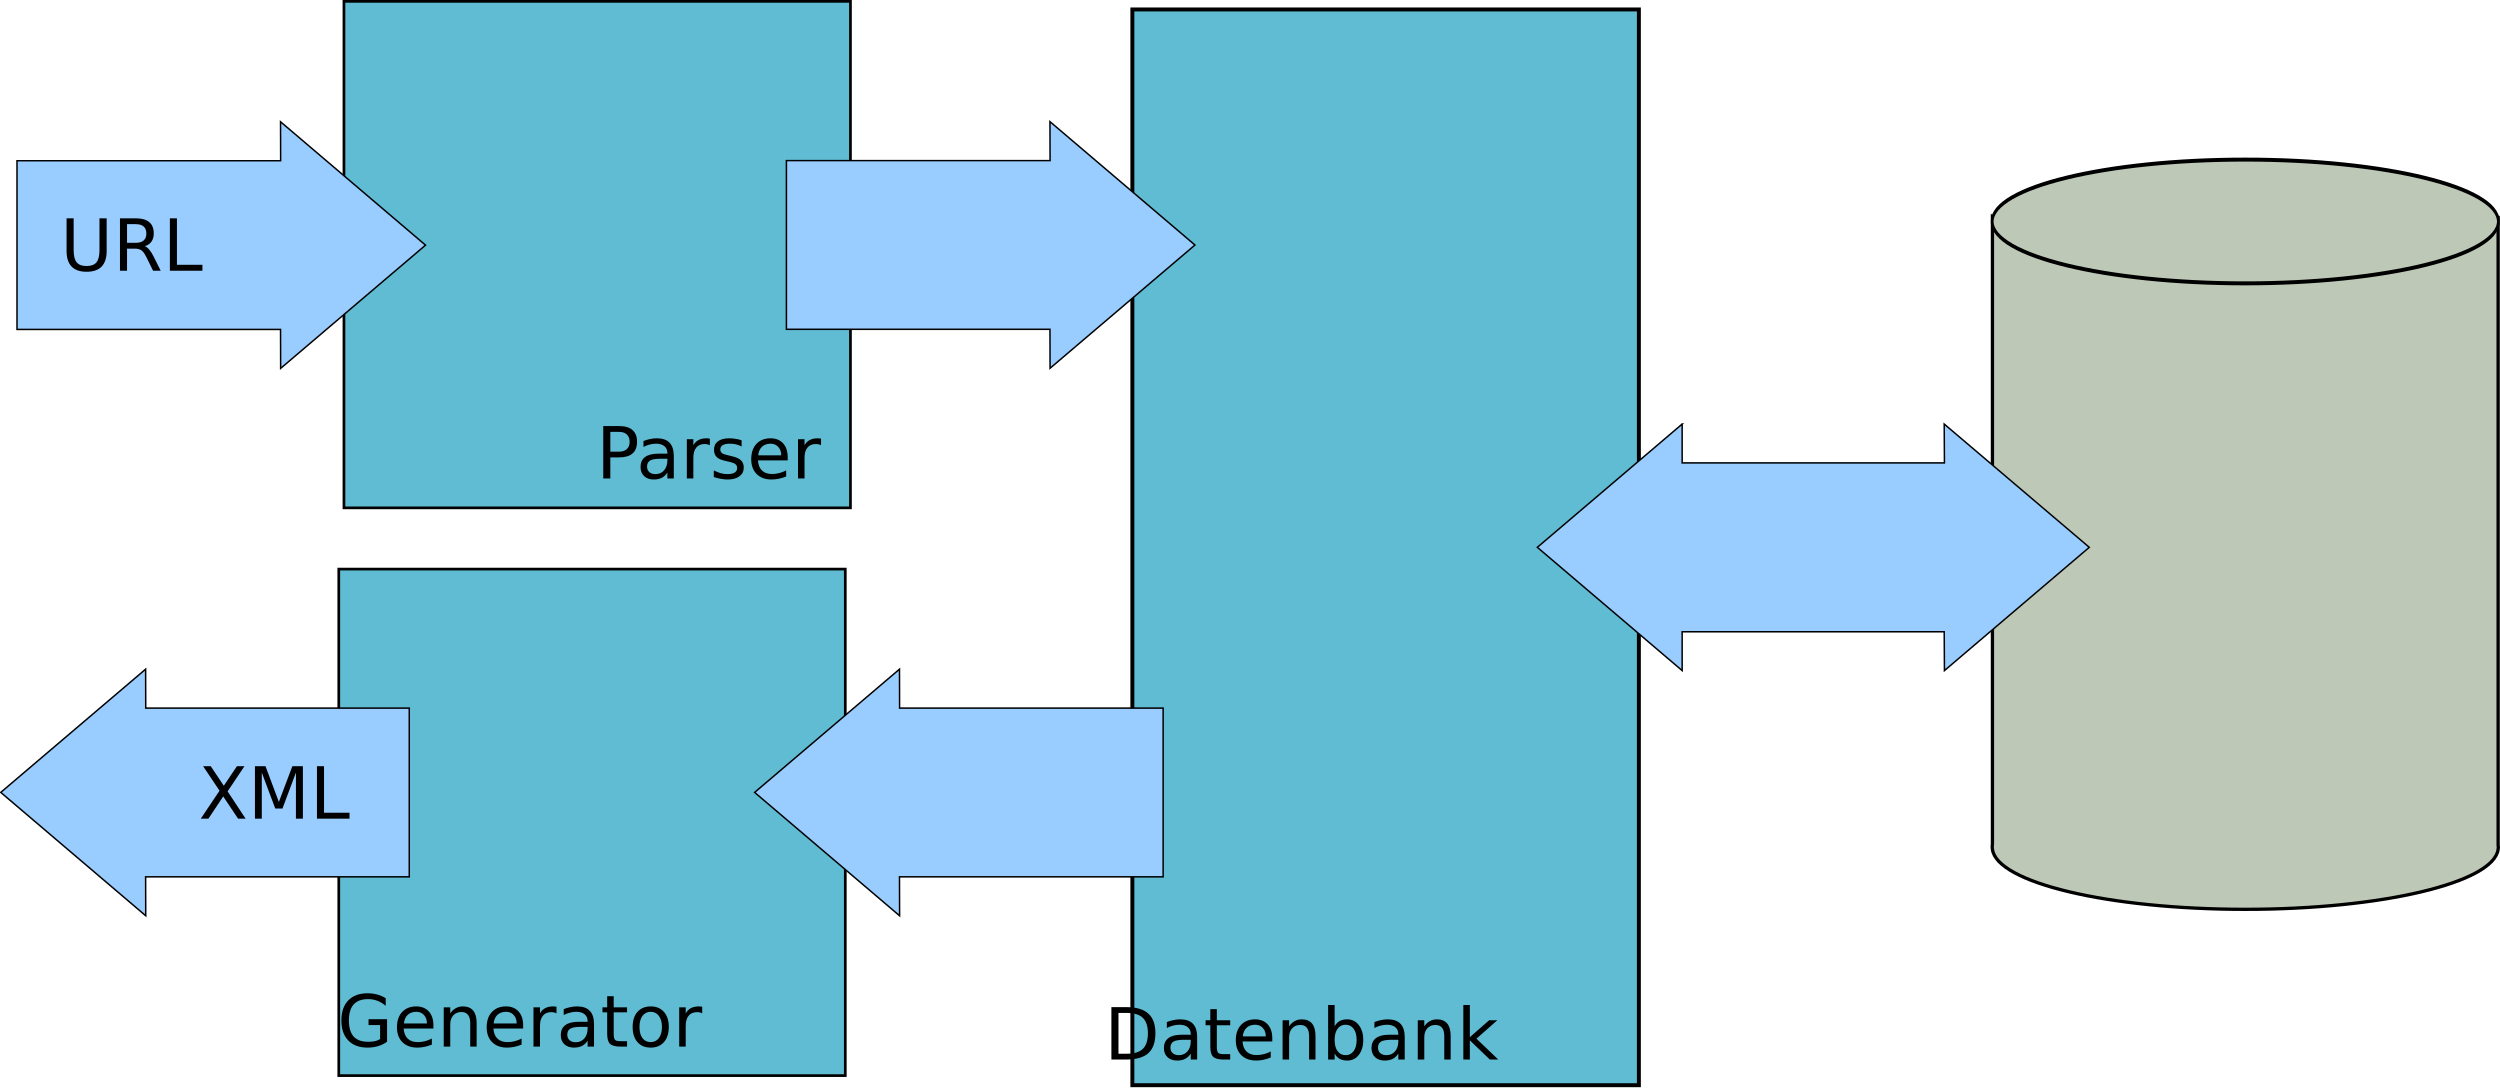
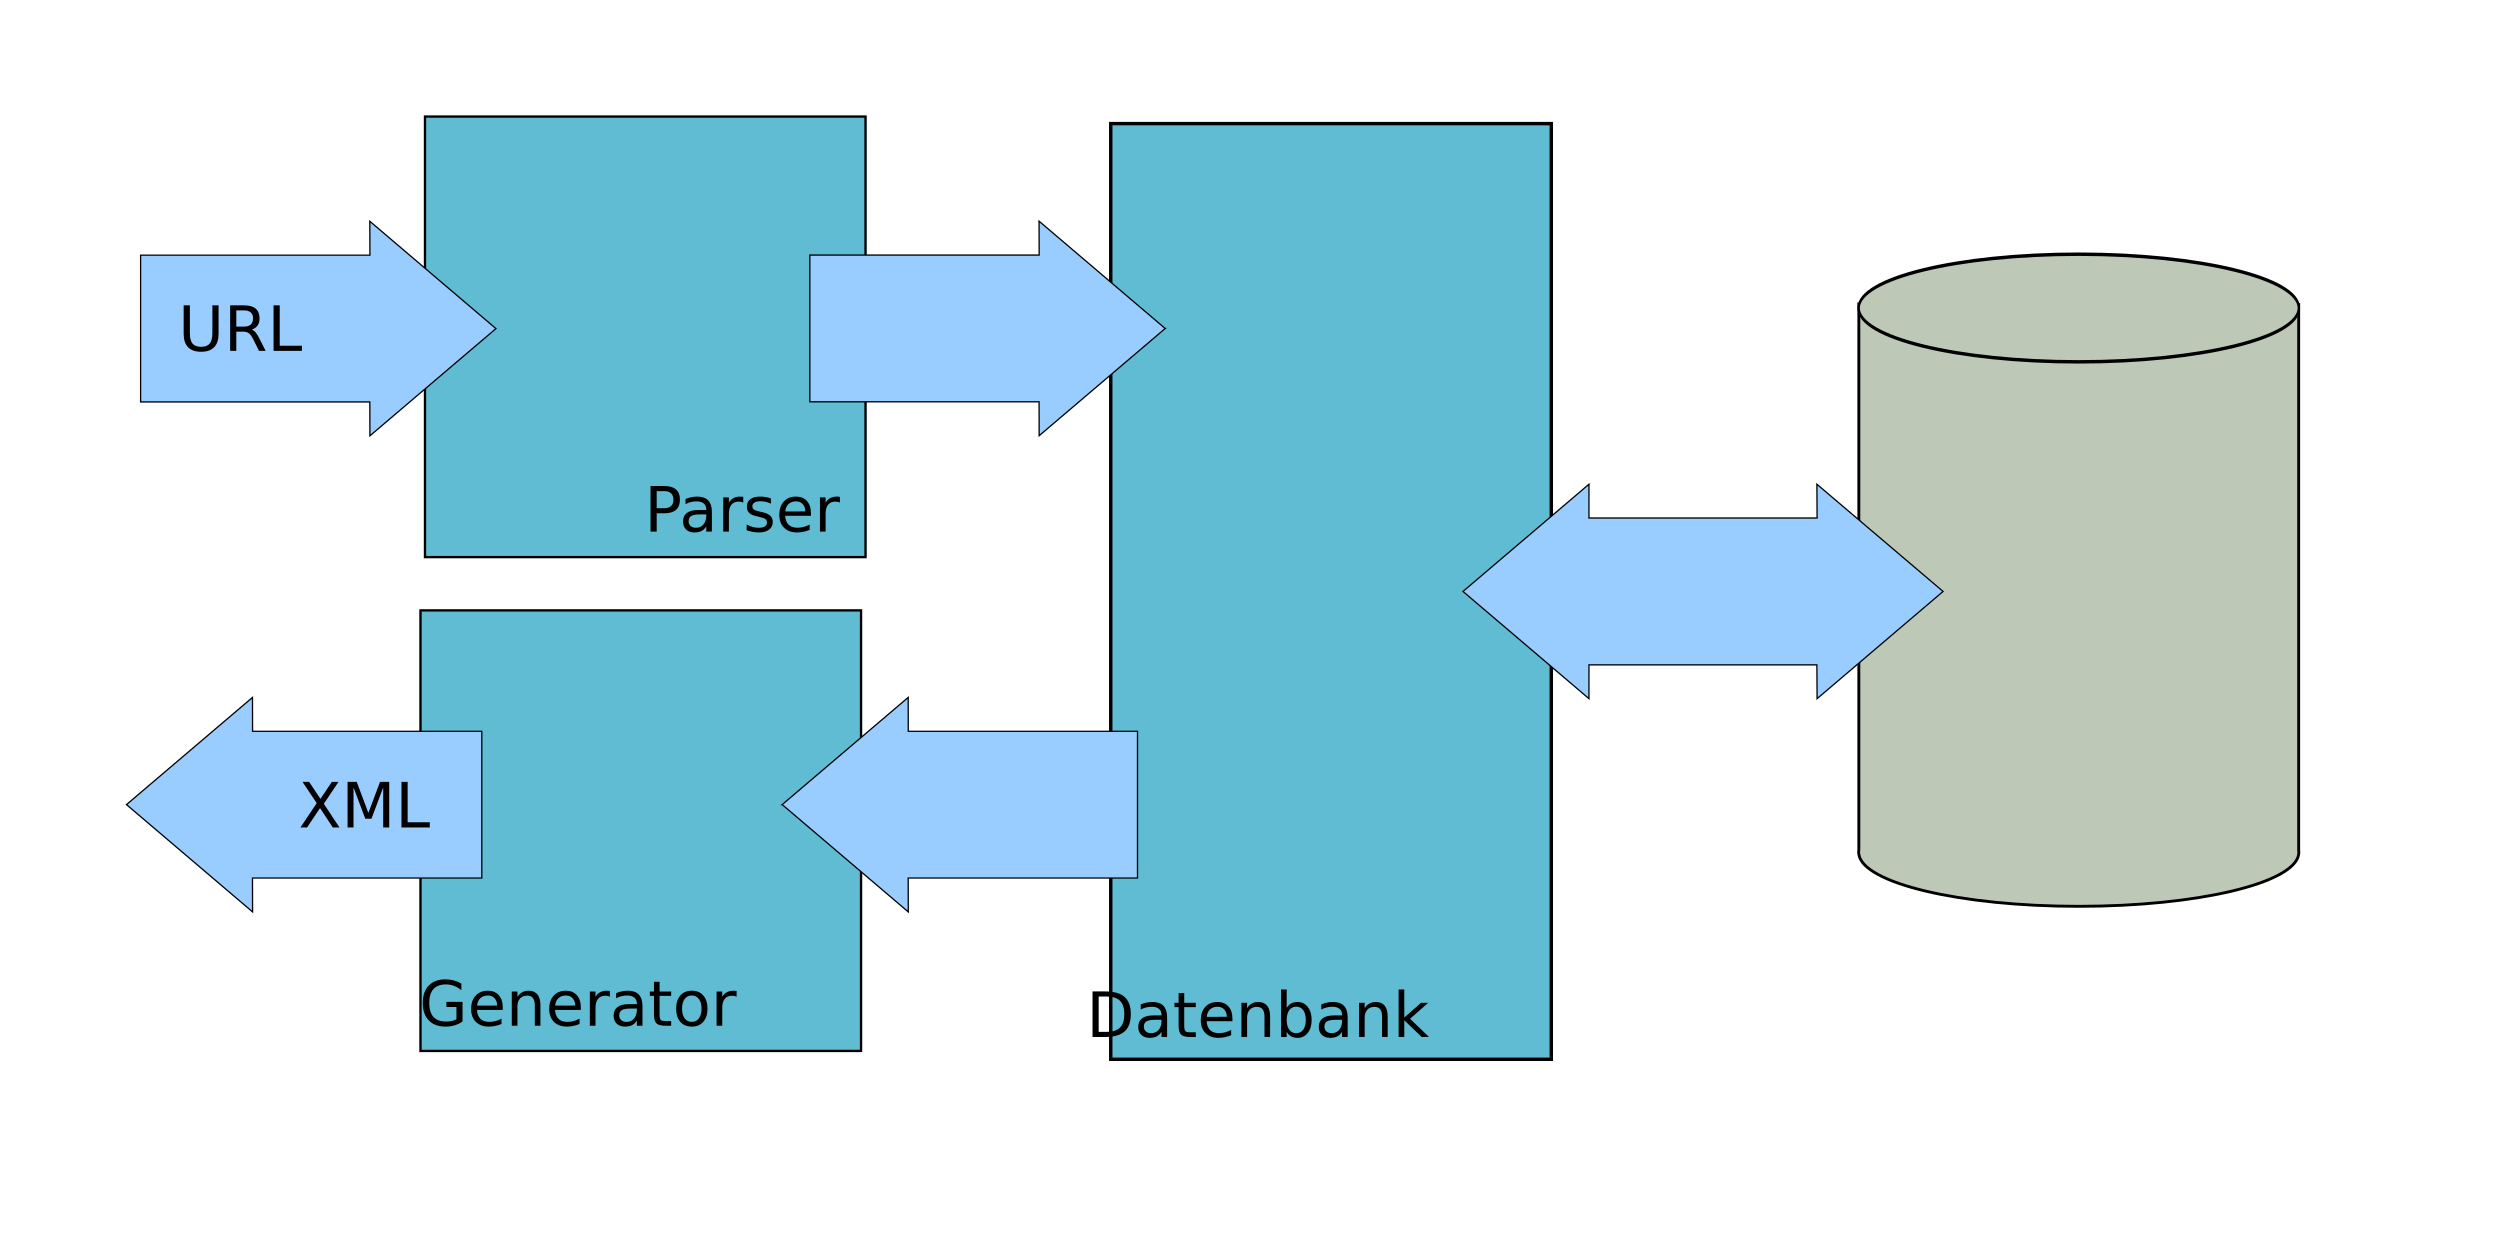
- <svg xmlns="http://www.w3.org/2000/svg" width="347.92" height="151.3" id="svg2" version="1.0">
+ <svg xmlns="http://www.w3.org/2000/svg" width="800" height="400" id="svg2" version="1.0">
  <defs id="defs4" />
-   <g id="layer1" transform="translate(-95.47654,-767.2451)">
-     <rect style="fill:#5fbcd3;fill-opacity:1;fill-rule:nonzero;stroke:#000000;stroke-width:0.376;stroke-miterlimit:4;stroke-opacity:1;stroke-dasharray:none" id="rect2995" width="70.49" height="70.49" x="143.343" y="767.433" />
-     <text xml:space="preserve" style="font-size:10px;font-style:normal;font-weight:normal;line-height:125%;letter-spacing:0px;word-spacing:0px;fill:#000000;fill-opacity:1;stroke:none;font-family:Bitstream Vera Sans" x="178.447" y="833.836" id="text3765">
-       <tspan id="tspan3767" x="178.447" y="833.836">Parser</tspan>
+   <g id="layer1" transform="translate(-95.47654,-867.2451)">
+     <rect style="fill:#5fbcd3;fill-opacity:1;fill-rule:nonzero;stroke:#000000;stroke-width:0.753;stroke-miterlimit:4;stroke-opacity:1;stroke-dasharray:none" id="rect2995" width="140.98" height="140.98" x="231.471" y="904.544" />
+     <text xml:space="preserve" style="font-size:20px;font-style:normal;font-weight:normal;line-height:125%;letter-spacing:0px;word-spacing:0px;fill:#000000;fill-opacity:1;stroke:none;font-family:Bitstream Vera Sans" x="301.678" y="1037.35" id="text3765">
+       <tspan id="tspan3767" x="301.678" y="1037.35">Parser</tspan>
    </text>
-     <rect style="fill:#5fbcd3;fill-opacity:1;fill-rule:nonzero;stroke:#000000;stroke-width:0.376;stroke-miterlimit:4;stroke-opacity:1;stroke-dasharray:none" id="rect2995-9" width="70.49" height="70.49" x="142.624" y="846.445" />
-     <text xml:space="preserve" style="font-size:10px;font-style:normal;font-weight:normal;text-align:end;line-height:125%;letter-spacing:0px;word-spacing:0px;text-anchor:end;fill:#000000;fill-opacity:1;stroke:none;font-family:Bitstream Vera Sans" x="209.098" y="912.901" id="text3765-6">
-       <tspan id="tspan3767-9" x="209.098" y="912.901">Generator</tspan>
+     <rect style="fill:#5fbcd3;fill-opacity:1;fill-rule:nonzero;stroke:#000000;stroke-width:0.753;stroke-miterlimit:4;stroke-opacity:1;stroke-dasharray:none" id="rect2995-9" width="140.98" height="140.98" x="230.032" y="1062.568" />
+     <text xml:space="preserve" style="font-size:20px;font-style:normal;font-weight:normal;text-align:end;line-height:125%;letter-spacing:0px;word-spacing:0px;text-anchor:end;fill:#000000;fill-opacity:1;stroke:none;font-family:Bitstream Vera Sans" x="362.98" y="1195.479" id="text3765-6">
+       <tspan id="tspan3767-9" x="362.98" y="1195.479">Generator</tspan>
    </text>
-     <g id="g4196" style="fill:#99ccff;fill-opacity:1">
+     <g id="g4196" style="fill:#99ccff;fill-opacity:1" transform="matrix(2,0,0,2,-55.21525,-630.3225)">
      <path id="rect3902-2" d="M 95.581,877.521 115.758,894.692 c -0.01,-3.093 -0.009,-3.342 -0.015,-5.421 l 36.691,0 0,-23.479 -36.676,0 c -0.005,-2.079 -0.006,-2.323 -0.015,-5.421 l -20.162,17.15 z" style="fill:#99ccff;fill-opacity:1;fill-rule:nonzero;stroke:#000000;stroke-width:0.209;stroke-linejoin:miter;stroke-miterlimit:4;stroke-opacity:1;stroke-dasharray:none;stroke-dashoffset:0" />
      <text id="text4003-0" y="881.176" x="120.62" style="font-size:10px;font-style:normal;font-weight:normal;line-height:125%;letter-spacing:0px;word-spacing:0px;fill:#99ccff;fill-opacity:1;stroke:none;font-family:Bitstream Vera Sans" xml:space="preserve">
        <tspan y="881.176" x="120.62" id="tspan4005-5">XML</tspan>
      </text>
    </g>
-     <g id="g4096" transform="translate(56.68666,2.701689)" style="fill:#bec8b7">
+     <g id="g4096" transform="matrix(2,0,0,2,58.15807,-624.9191)" style="fill:#bec8b7">
      <path id="path4068-7" d="m 316.073,794.812 0,87.219 c -0.03,0.147 -0.031,0.289 -0.031,0.438 0,0.096 0.018,0.186 0.031,0.281 0.618,4.623 16.129,8.344 35.188,8.344 19.061,0 34.574,-3.72 35.188,-8.344 0.003,-0.021 -0.002,-0.042 0,-0.062 0.008,-0.074 0.031,-0.144 0.031,-0.219 -5.3e-4,-0.079 -0.022,-0.171 -0.031,-0.25 l 0,-87.406 -70.375,0 z" style="fill:#bec8b7;fill-opacity:1;fill-rule:nonzero;stroke:#000000;stroke-width:0.461;stroke-linejoin:miter;stroke-miterlimit:4;stroke-opacity:1;stroke-dashoffset:0" />
      <path transform="matrix(1.085048,0,0,1.560555,26.54846,658.0979)" d="m 331.718,87.961 c 0,3.047 -14.532,5.518 -32.458,5.518 -17.926,0 -32.458,-2.47 -32.458,-5.518 0,-3.047 14.532,-5.518 32.458,-5.518 17.905,0 32.428,2.465 32.458,5.509" id="path4068" style="fill:#bec8b7;fill-opacity:1;fill-rule:nonzero;stroke:#000000;stroke-width:0.354;stroke-linejoin:miter;stroke-miterlimit:4;stroke-opacity:1;stroke-dasharray:none;stroke-dashoffset:0" />
    </g>
-     <rect style="fill:#5fbcd3;fill-opacity:1;fill-rule:nonzero;stroke:#000000;stroke-width:0.549;stroke-miterlimit:4;stroke-opacity:1;stroke-dasharray:none" id="rect2995-9-0" width="70.49" height="149.71" x="253.066" y="768.561" />
-     <path style="fill:#99ccff;fill-opacity:1;fill-rule:nonzero;stroke:#000000;stroke-width:0.209;stroke-linejoin:miter;stroke-miterlimit:4;stroke-opacity:1;stroke-dasharray:none;stroke-dashoffset:0" d="m 261.774,801.344 -20.177,-17.171 c 0.01,3.093 0.009,3.342 0.015,5.421 l -36.691,0 0,23.479 36.676,0 c 0.005,2.079 0.006,2.323 0.015,5.421 l 20.162,-17.15 z" id="rect3902-0" />
-     <path style="fill:#99ccff;fill-opacity:1;fill-rule:nonzero;stroke:#000000;stroke-width:0.209;stroke-linejoin:miter;stroke-miterlimit:4;stroke-opacity:1;stroke-dasharray:none;stroke-dashoffset:0" d="m 200.495,877.521 20.177,17.171 c -0.01,-3.093 -0.009,-3.342 -0.015,-5.421 l 36.691,0 0,-23.479 -36.676,0 c -0.005,-2.079 -0.006,-2.323 -0.015,-5.421 l -20.162,17.15 z" id="rect3902-2-2" />
-     <g id="g4191" style="fill:#99ccff;fill-opacity:1">
+     <rect style="fill:#5fbcd3;fill-opacity:1;fill-rule:nonzero;stroke:#000000;stroke-width:1.097;stroke-miterlimit:4;stroke-opacity:1;stroke-dasharray:none" id="rect2995-9-0" width="140.98" height="299.42" x="450.916" y="906.799" />
+     <path style="fill:#99ccff;fill-opacity:1;fill-rule:nonzero;stroke:#000000;stroke-width:0.418;stroke-linejoin:miter;stroke-miterlimit:4;stroke-opacity:1;stroke-dasharray:none;stroke-dashoffset:0" d="m 468.332,972.366 -40.354,-34.343 c 0.02,6.186 0.018,6.684 0.03,10.843 l -73.381,0 0,46.958 73.352,0 c 0.01,4.157 0.012,4.645 0.03,10.843 l 40.324,-34.301 z" id="rect3902-0" />
+     <path style="fill:#99ccff;fill-opacity:1;fill-rule:nonzero;stroke:#000000;stroke-width:0.418;stroke-linejoin:miter;stroke-miterlimit:4;stroke-opacity:1;stroke-dasharray:none;stroke-dashoffset:0" d="m 345.774,1124.719 40.354,34.343 c -0.02,-6.186 -0.018,-6.684 -0.03,-10.843 l 73.381,0 0,-46.958 -73.352,0 c -0.01,-4.157 -0.012,-4.645 -0.03,-10.843 l -40.324,34.301 z" id="rect3902-2-2" />
+     <g id="g4191" style="fill:#99ccff;fill-opacity:1" transform="matrix(2,0,0,2,-55.21525,-630.3225)">
      <path id="rect3902" d="m 154.695,801.362 -20.177,-17.171 c 0.01,3.093 0.009,3.342 0.015,5.421 l -36.691,0 0,23.479 36.676,0 c 0.005,2.079 0.006,2.323 0.015,5.421 l 20.162,-17.15 z" style="fill:#99ccff;fill-opacity:1;fill-rule:nonzero;stroke:#000000;stroke-width:0.209;stroke-linejoin:miter;stroke-miterlimit:4;stroke-opacity:1;stroke-dasharray:none;stroke-dashoffset:0" />
      <text id="text4003" y="804.926" x="107.21" style="font-size:10px;font-style:normal;font-weight:normal;line-height:125%;letter-spacing:0px;word-spacing:0px;fill:#99ccff;fill-opacity:1;stroke:none;font-family:Bitstream Vera Sans" xml:space="preserve">
        <tspan y="804.926" x="107.21" id="tspan4005">URL</tspan>
      </text>
    </g>
-     <path style="fill:#99ccff;fill-opacity:1;fill-rule:nonzero;stroke:#000000;stroke-width:0.209;stroke-linejoin:miter;stroke-miterlimit:4;stroke-opacity:1;stroke-dasharray:none;stroke-dashoffset:0" d="m 329.58,826.259 -20.156,17.156 20.156,17.156 c -0.01,-3.093 0.006,-3.327 0,-5.406 l 36.469,0 c 0.005,2.079 0.022,2.307 0.031,5.406 l 20.156,-17.156 -20.188,-17.156 c 0.01,3.093 0.025,3.327 0.031,5.406 l -36.5,0 c -0.005,-2.079 0.009,-2.307 0,-5.406 z" id="rect3902-2-2-2" />
-     <text xml:space="preserve" style="font-size:10px;font-style:normal;font-weight:normal;text-align:end;line-height:125%;letter-spacing:0px;word-spacing:0px;text-anchor:end;fill:#000000;fill-opacity:1;stroke:none;font-family:Bitstream Vera Sans" x="319.903" y="914.7" id="text3765-6-7">
-       <tspan id="tspan3767-9-4" x="319.903" y="914.7">Datenbank</tspan>
+     <path style="fill:#99ccff;fill-opacity:1;fill-rule:nonzero;stroke:#000000;stroke-width:0.418;stroke-linejoin:miter;stroke-miterlimit:4;stroke-opacity:1;stroke-dasharray:none;stroke-dashoffset:0" d="m 603.944,1022.196 -40.312,34.312 40.312,34.312 c -0.02,-6.186 0.012,-6.653 0,-10.812 l 72.938,0 c 0.01,4.157 0.045,4.615 0.062,10.812 l 40.312,-34.312 -40.375,-34.312 c 0.02,6.186 0.051,6.653 0.062,10.812 l -73,0 c -0.01,-4.157 0.018,-4.615 0,-10.812 z" id="rect3902-2-2-2" />
+     <text xml:space="preserve" style="font-size:20px;font-style:normal;font-weight:normal;text-align:end;line-height:125%;letter-spacing:0px;word-spacing:0px;text-anchor:end;fill:#000000;fill-opacity:1;stroke:none;font-family:Bitstream Vera Sans" x="584.591" y="1199.077" id="text3765-6-7">
+       <tspan id="tspan3767-9-4" x="584.591" y="1199.077">Datenbank</tspan>
    </text>
    <flowRoot xml:space="preserve" id="flowRoot4234" style="font-size:10px;font-style:normal;font-weight:normal;line-height:125%;letter-spacing:0px;word-spacing:0px;fill:#000000;fill-opacity:1;stroke:none;font-family:Bitstream Vera Sans">
      <flowRegion id="flowRegion4236">
        <rect id="rect4238" width="526.958" height="71.607" x="-74.362" y="105.138" />
      </flowRegion>
      <flowPara id="flowPara4240" />
    </flowRoot>
-     <text xml:space="preserve" style="font-size:10px;font-style:normal;font-weight:normal;line-height:125%;letter-spacing:0px;word-spacing:0px;fill:#000000;fill-opacity:1;stroke:none;font-family:Bitstream Vera Sans" x="103.866" y="804.926" id="text4003-3">
-       <tspan id="tspan4005-4" x="103.866" y="804.926">URL</tspan>
+     <text xml:space="preserve" style="font-size:20px;font-style:normal;font-weight:normal;line-height:125%;letter-spacing:0px;word-spacing:0px;fill:#000000;fill-opacity:1;stroke:none;font-family:Bitstream Vera Sans" x="152.517" y="979.529" id="text4003-3">
+       <tspan id="tspan4005-4" x="152.517" y="979.529">URL</tspan>
    </text>
-     <text xml:space="preserve" style="font-size:10px;font-style:normal;font-weight:normal;line-height:125%;letter-spacing:0px;word-spacing:0px;fill:#000000;fill-opacity:1;stroke:none;font-family:Bitstream Vera Sans" x="123.12" y="881.176" id="text4003-0-6">
-       <tspan id="tspan4005-5-7" x="123.12" y="881.176">XML</tspan>
+     <text xml:space="preserve" style="font-size:20px;font-style:normal;font-weight:normal;line-height:125%;letter-spacing:0px;word-spacing:0px;fill:#000000;fill-opacity:1;stroke:none;font-family:Bitstream Vera Sans" x="191.025" y="1132.03" id="text4003-0-6">
+       <tspan id="tspan4005-5-7" x="191.025" y="1132.03">XML</tspan>
    </text>
  </g>
</svg>
